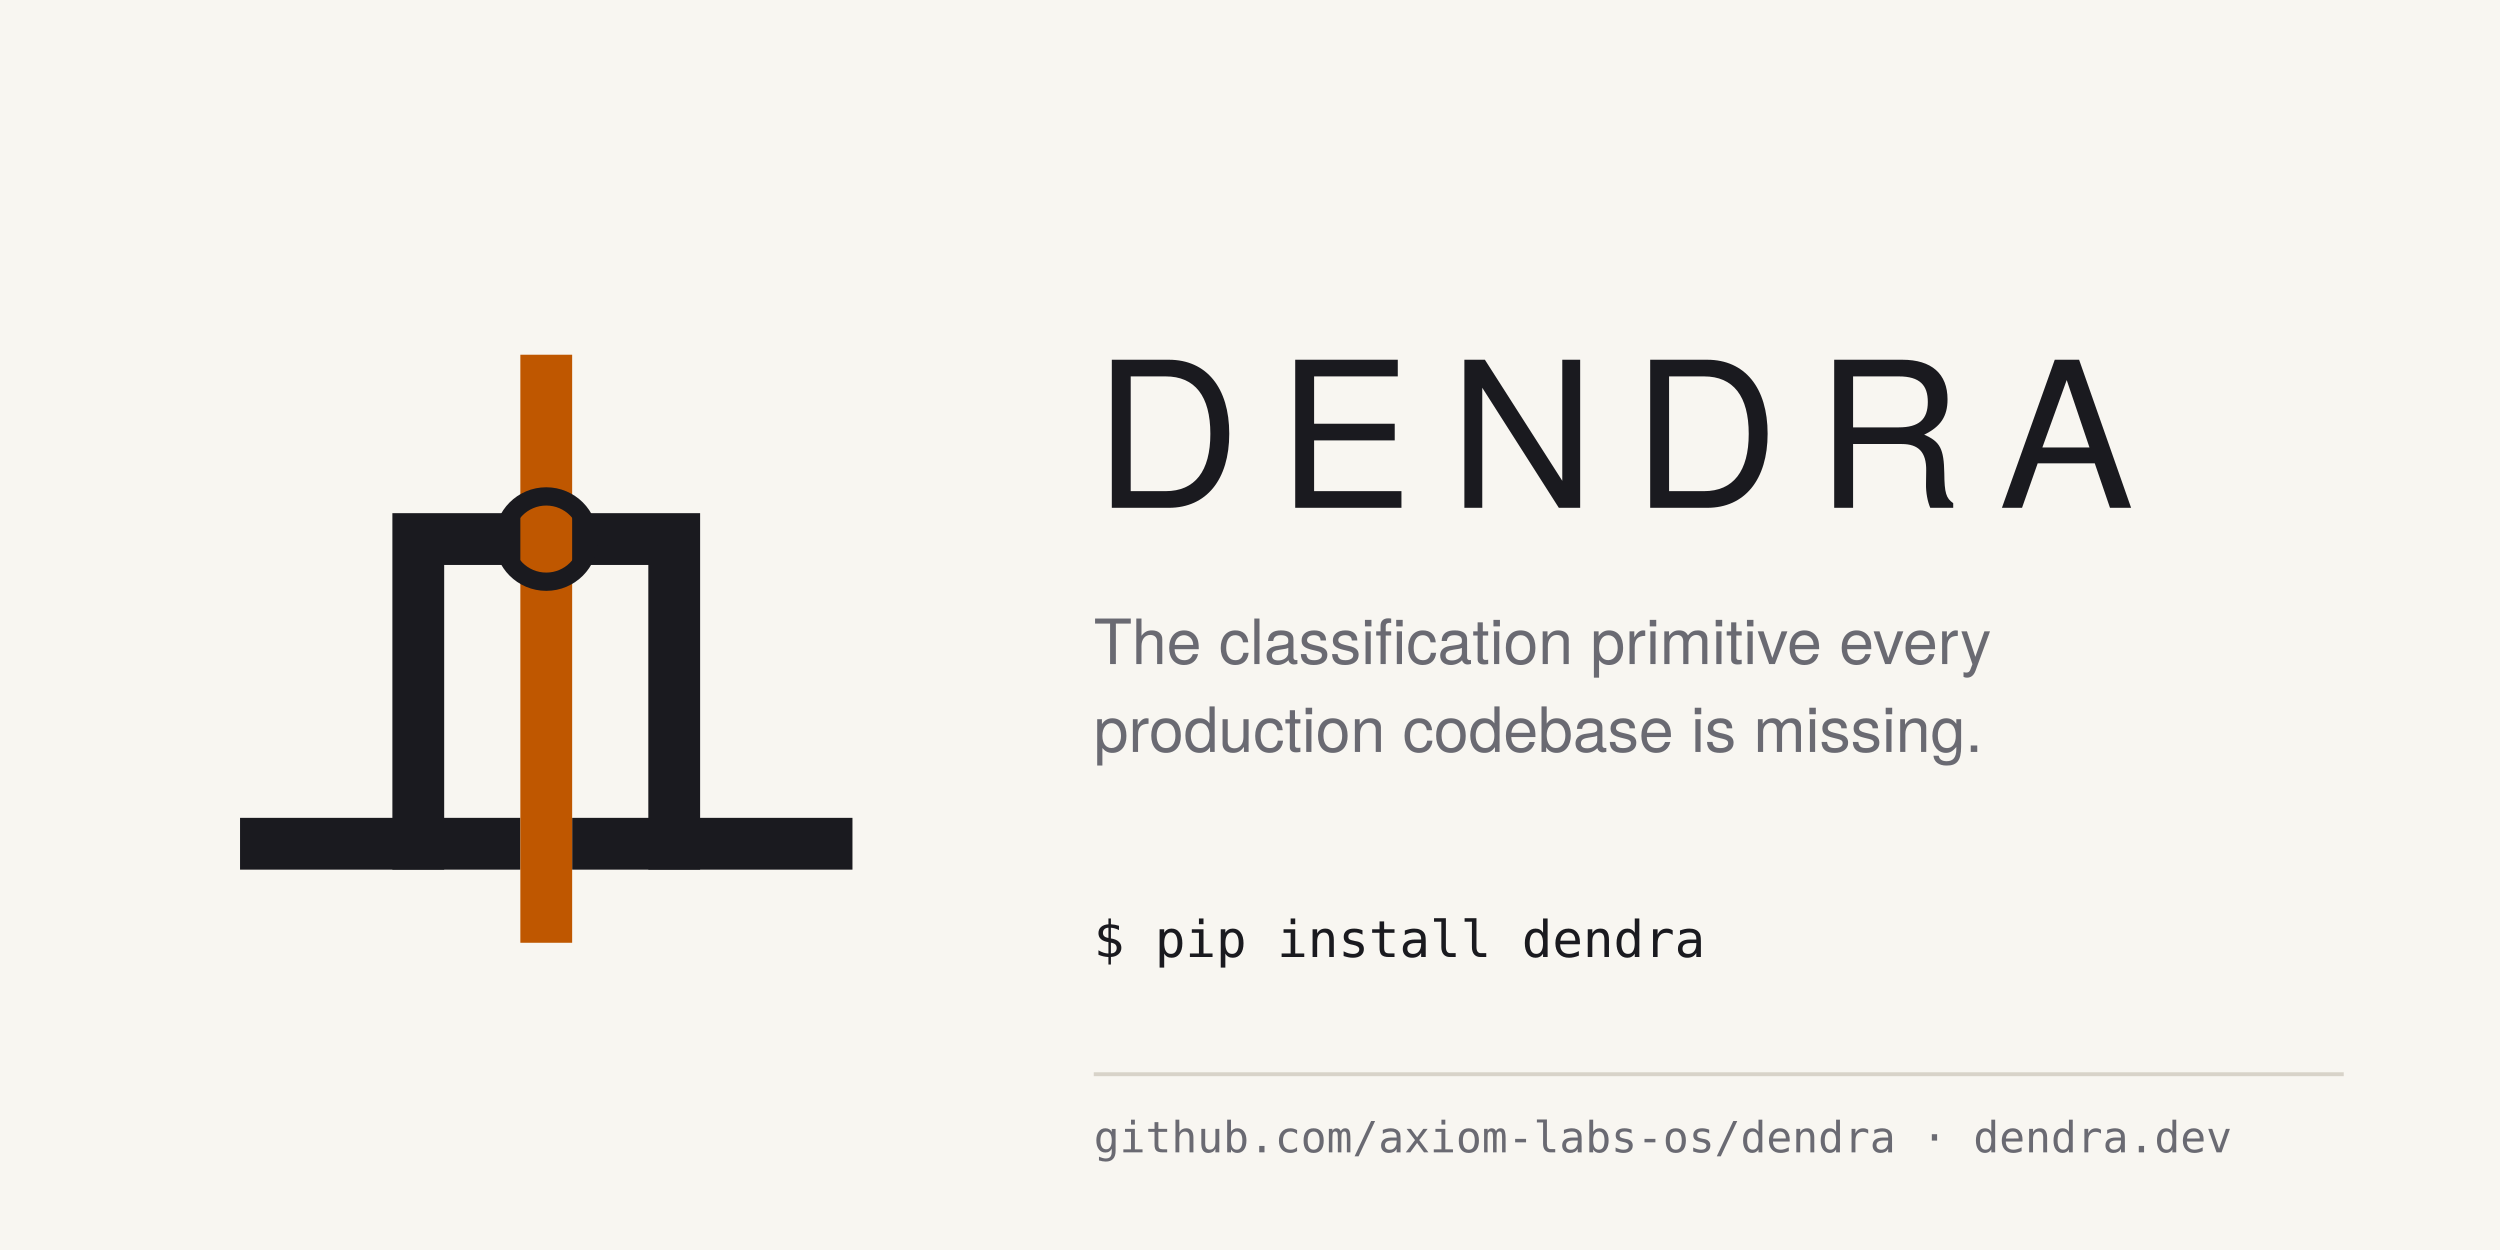
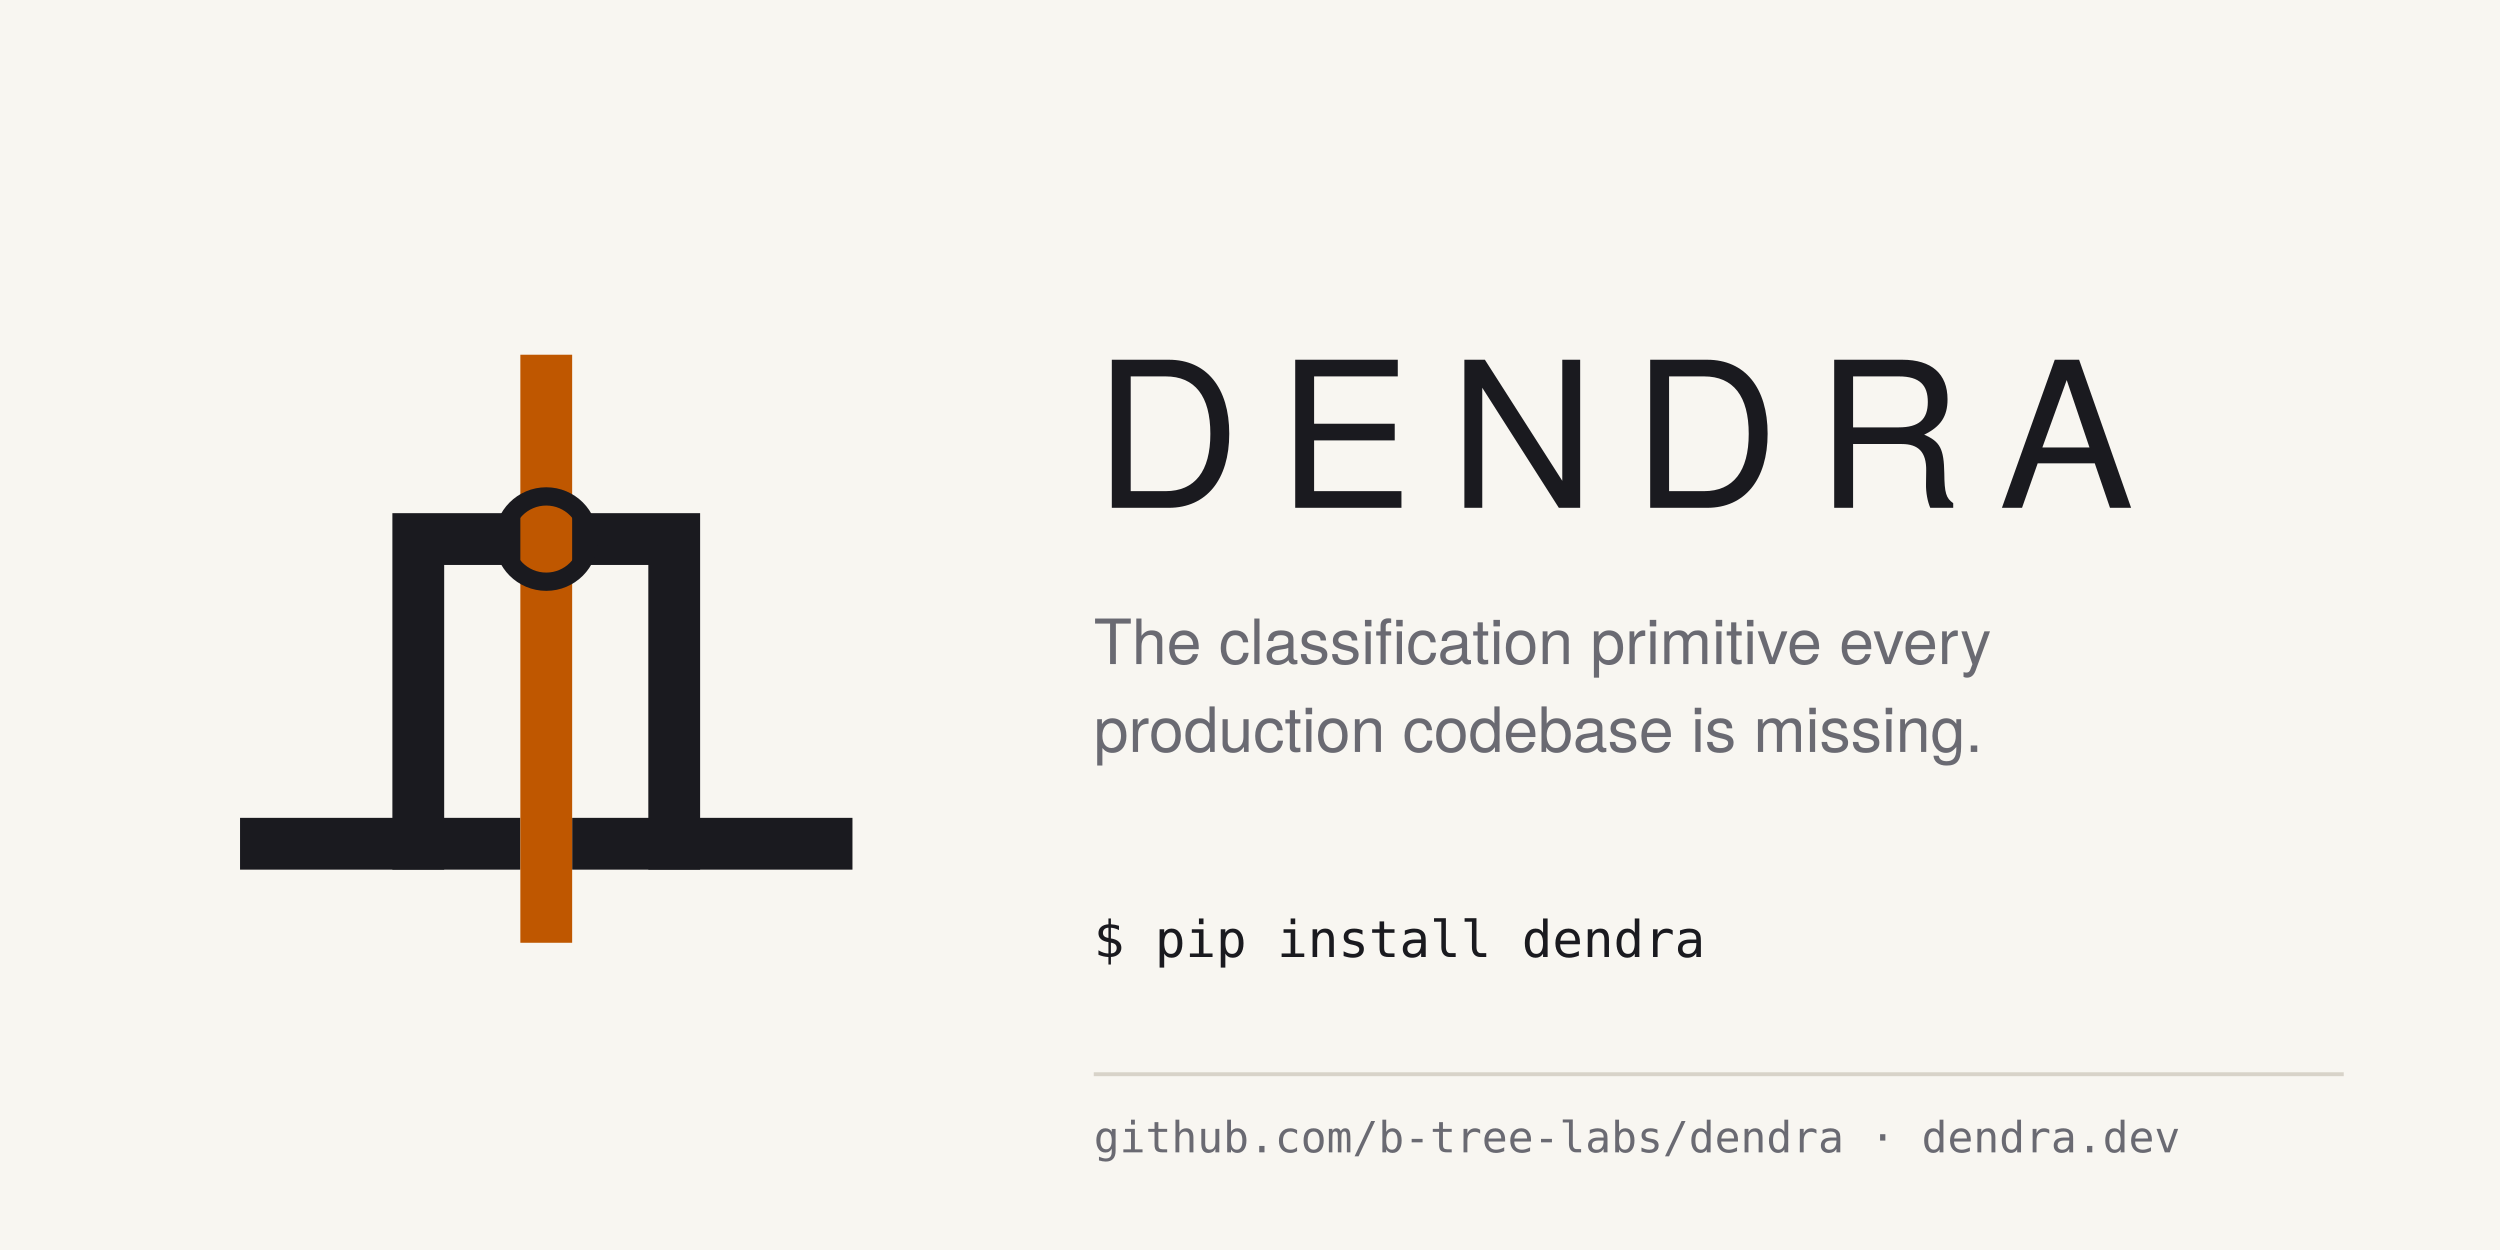
<svg xmlns="http://www.w3.org/2000/svg" viewBox="0 0 1280 640">
  <rect width="1280" height="640" fill="#f8f6f1" />
  <g transform="translate(80, 120) scale(0.78)">
    <line x1="72" y1="400" x2="222" y2="400" stroke="#1a1a1f" stroke-width="34" stroke-linecap="square" />
    <line x1="290" y1="400" x2="440" y2="400" stroke="#1a1a1f" stroke-width="34" stroke-linecap="square" />
    <polyline points="172,400 172,200 340,200 340,400" fill="none" stroke="#1a1a1f" stroke-width="34" stroke-linecap="square" stroke-linejoin="miter" />
    <line x1="256" y1="448" x2="256" y2="96" stroke="#BF5700" stroke-width="34" stroke-linecap="square" />
    <circle cx="256" cy="200" r="28" fill="none" stroke="#1a1a1f" stroke-width="12" />
  </g>
  <text x="560" y="260" font-family="'Space Grotesk', 'Helvetica Neue', sans-serif" font-weight="500" font-size="104" letter-spacing="18.7" fill="#1a1a1f">DENDRA</text>
  <text x="560" y="340" font-family="'Space Grotesk', 'Helvetica Neue', sans-serif" font-weight="400" font-size="32" fill="#6a6a72">The classification primitive every</text>
  <text x="560" y="385" font-family="'Space Grotesk', 'Helvetica Neue', sans-serif" font-weight="400" font-size="32" fill="#6a6a72">production codebase is missing.</text>
  <text x="560" y="490" font-family="'JetBrains Mono', ui-monospace, monospace" font-weight="400" font-size="26" fill="#1a1a1f">$ pip install dendra</text>
  <line x1="560" y1="550" x2="1200" y2="550" stroke="#d8d3c9" stroke-width="2" />
-   <text x="560" y="590" font-family="'JetBrains Mono', ui-monospace, monospace" font-weight="400" font-size="22" fill="#6a6a72">github.com/axiom-labs-os/dendra  ·  dendra.dev</text>
+   <text x="560" y="590" font-family="'JetBrains Mono', ui-monospace, monospace" font-weight="400" font-size="22" fill="#6a6a72">github.com/b-tree-labs/dendra  ·  dendra.dev</text>
</svg>
